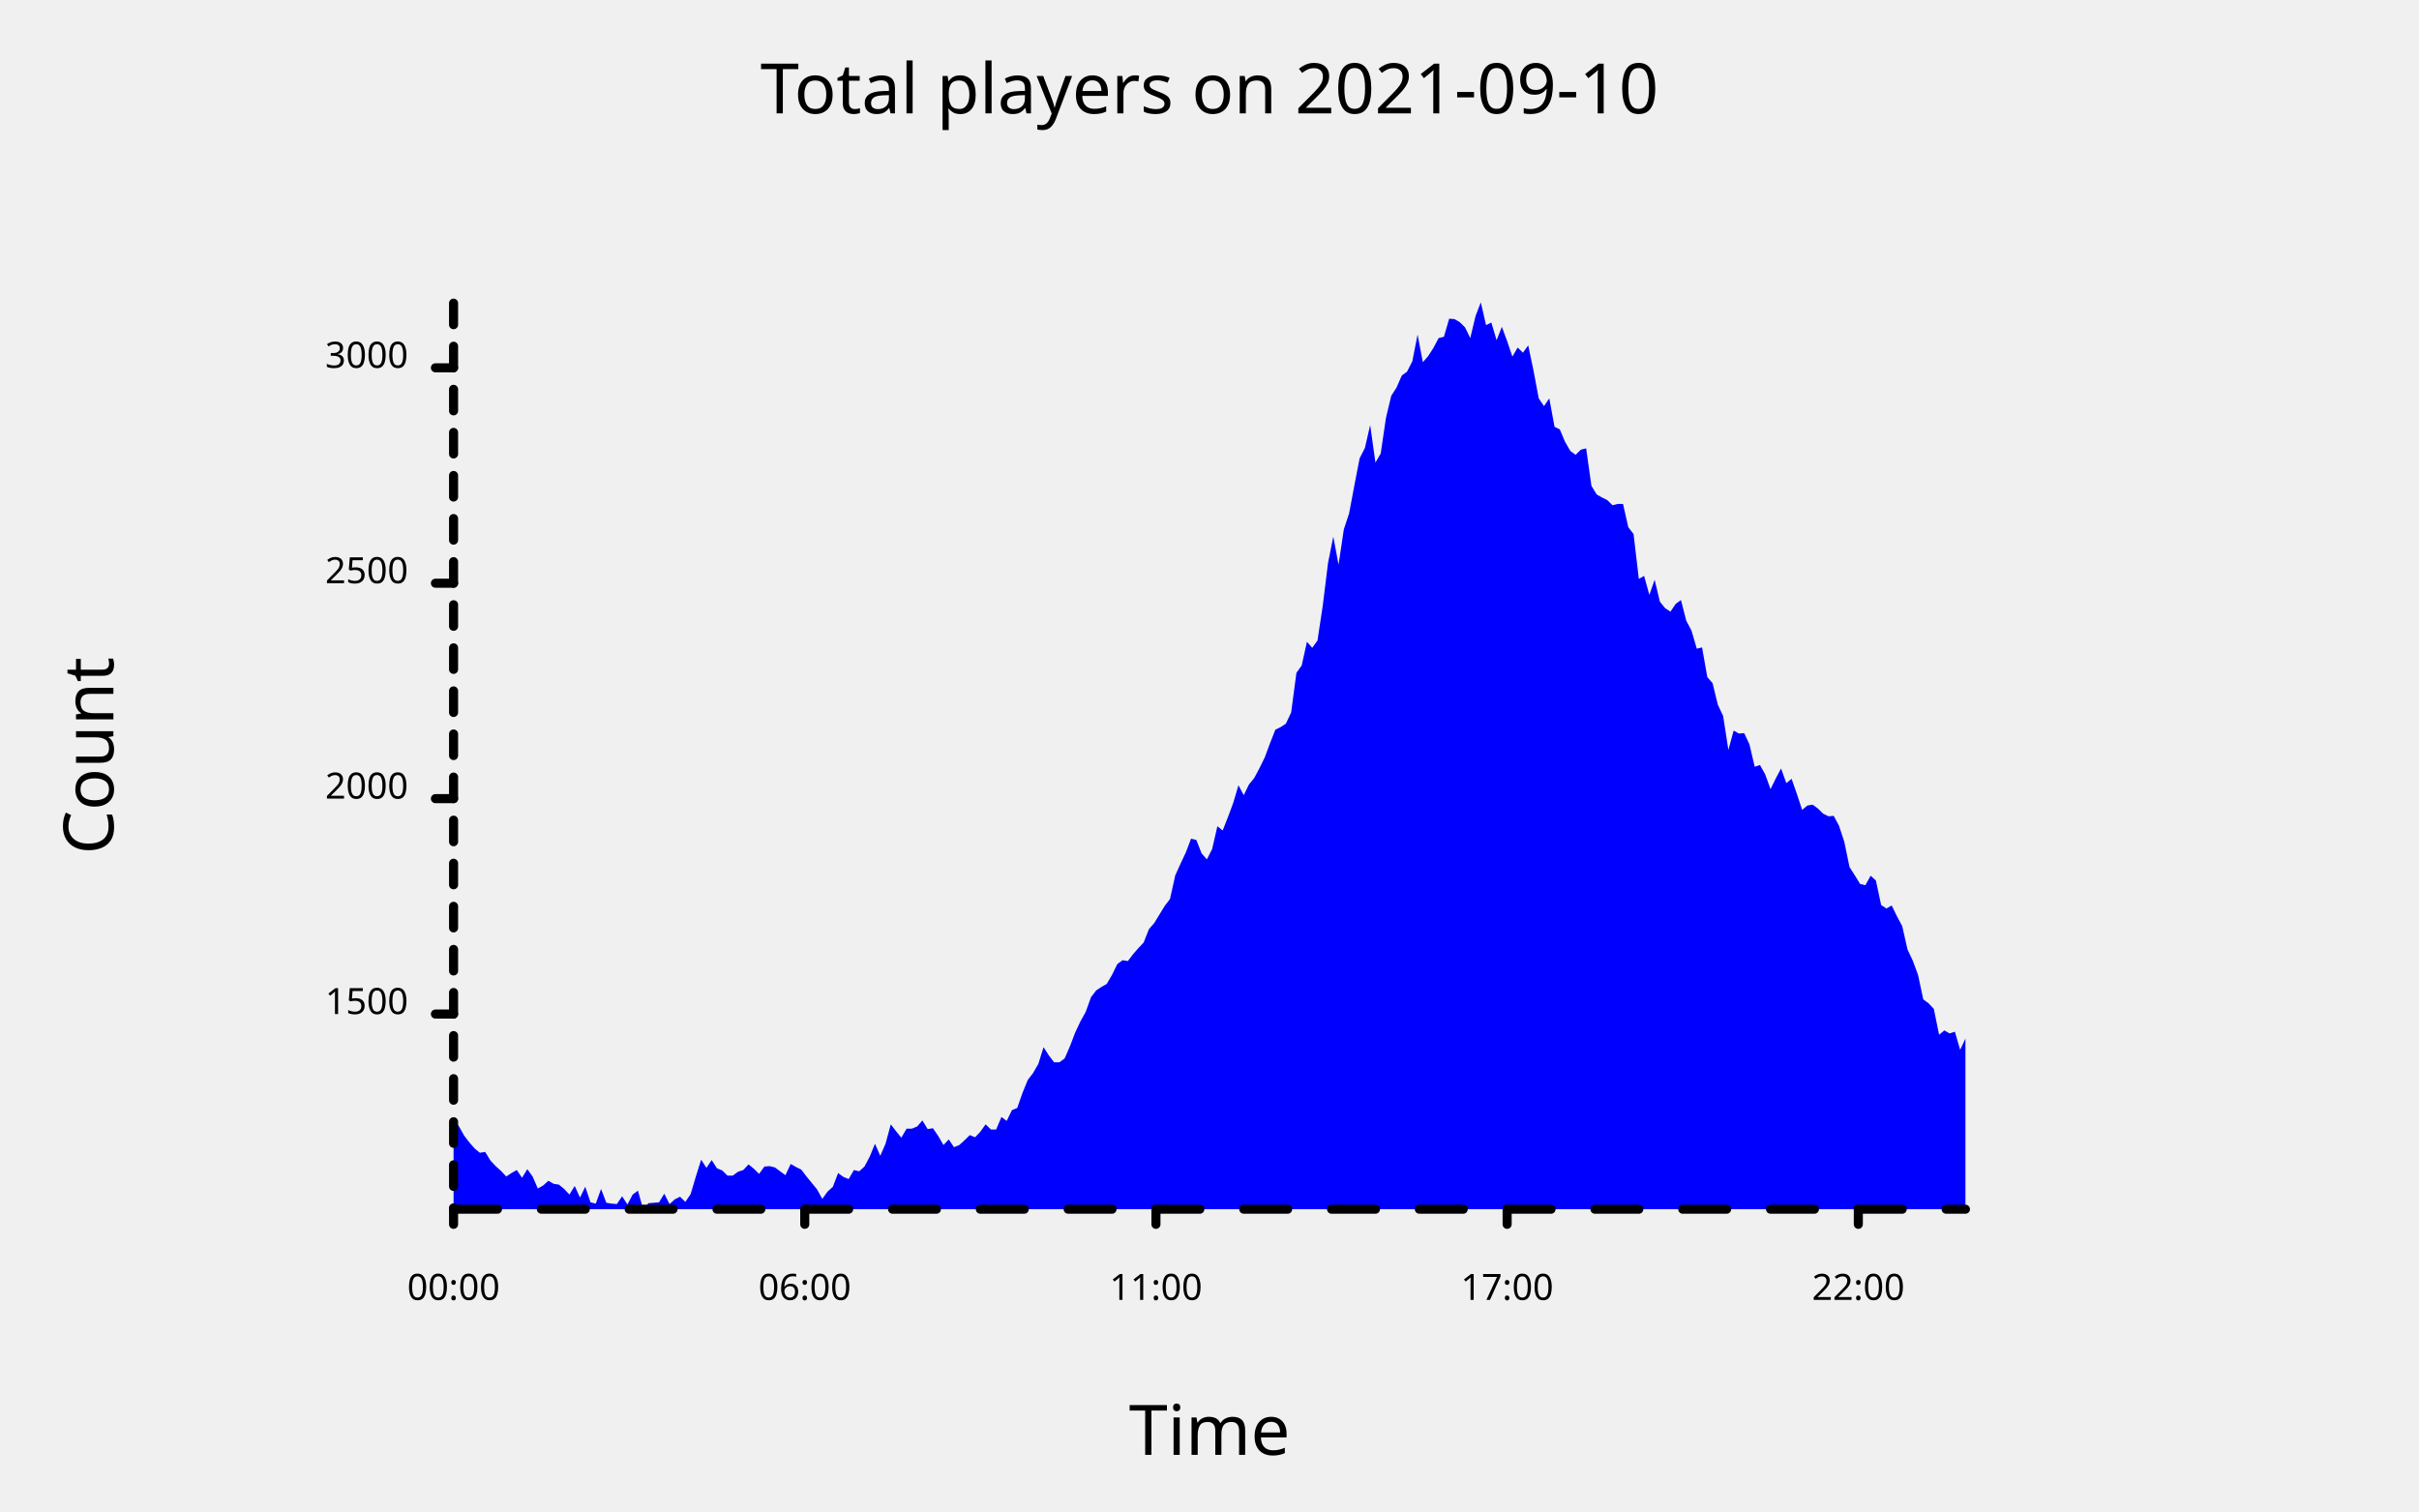
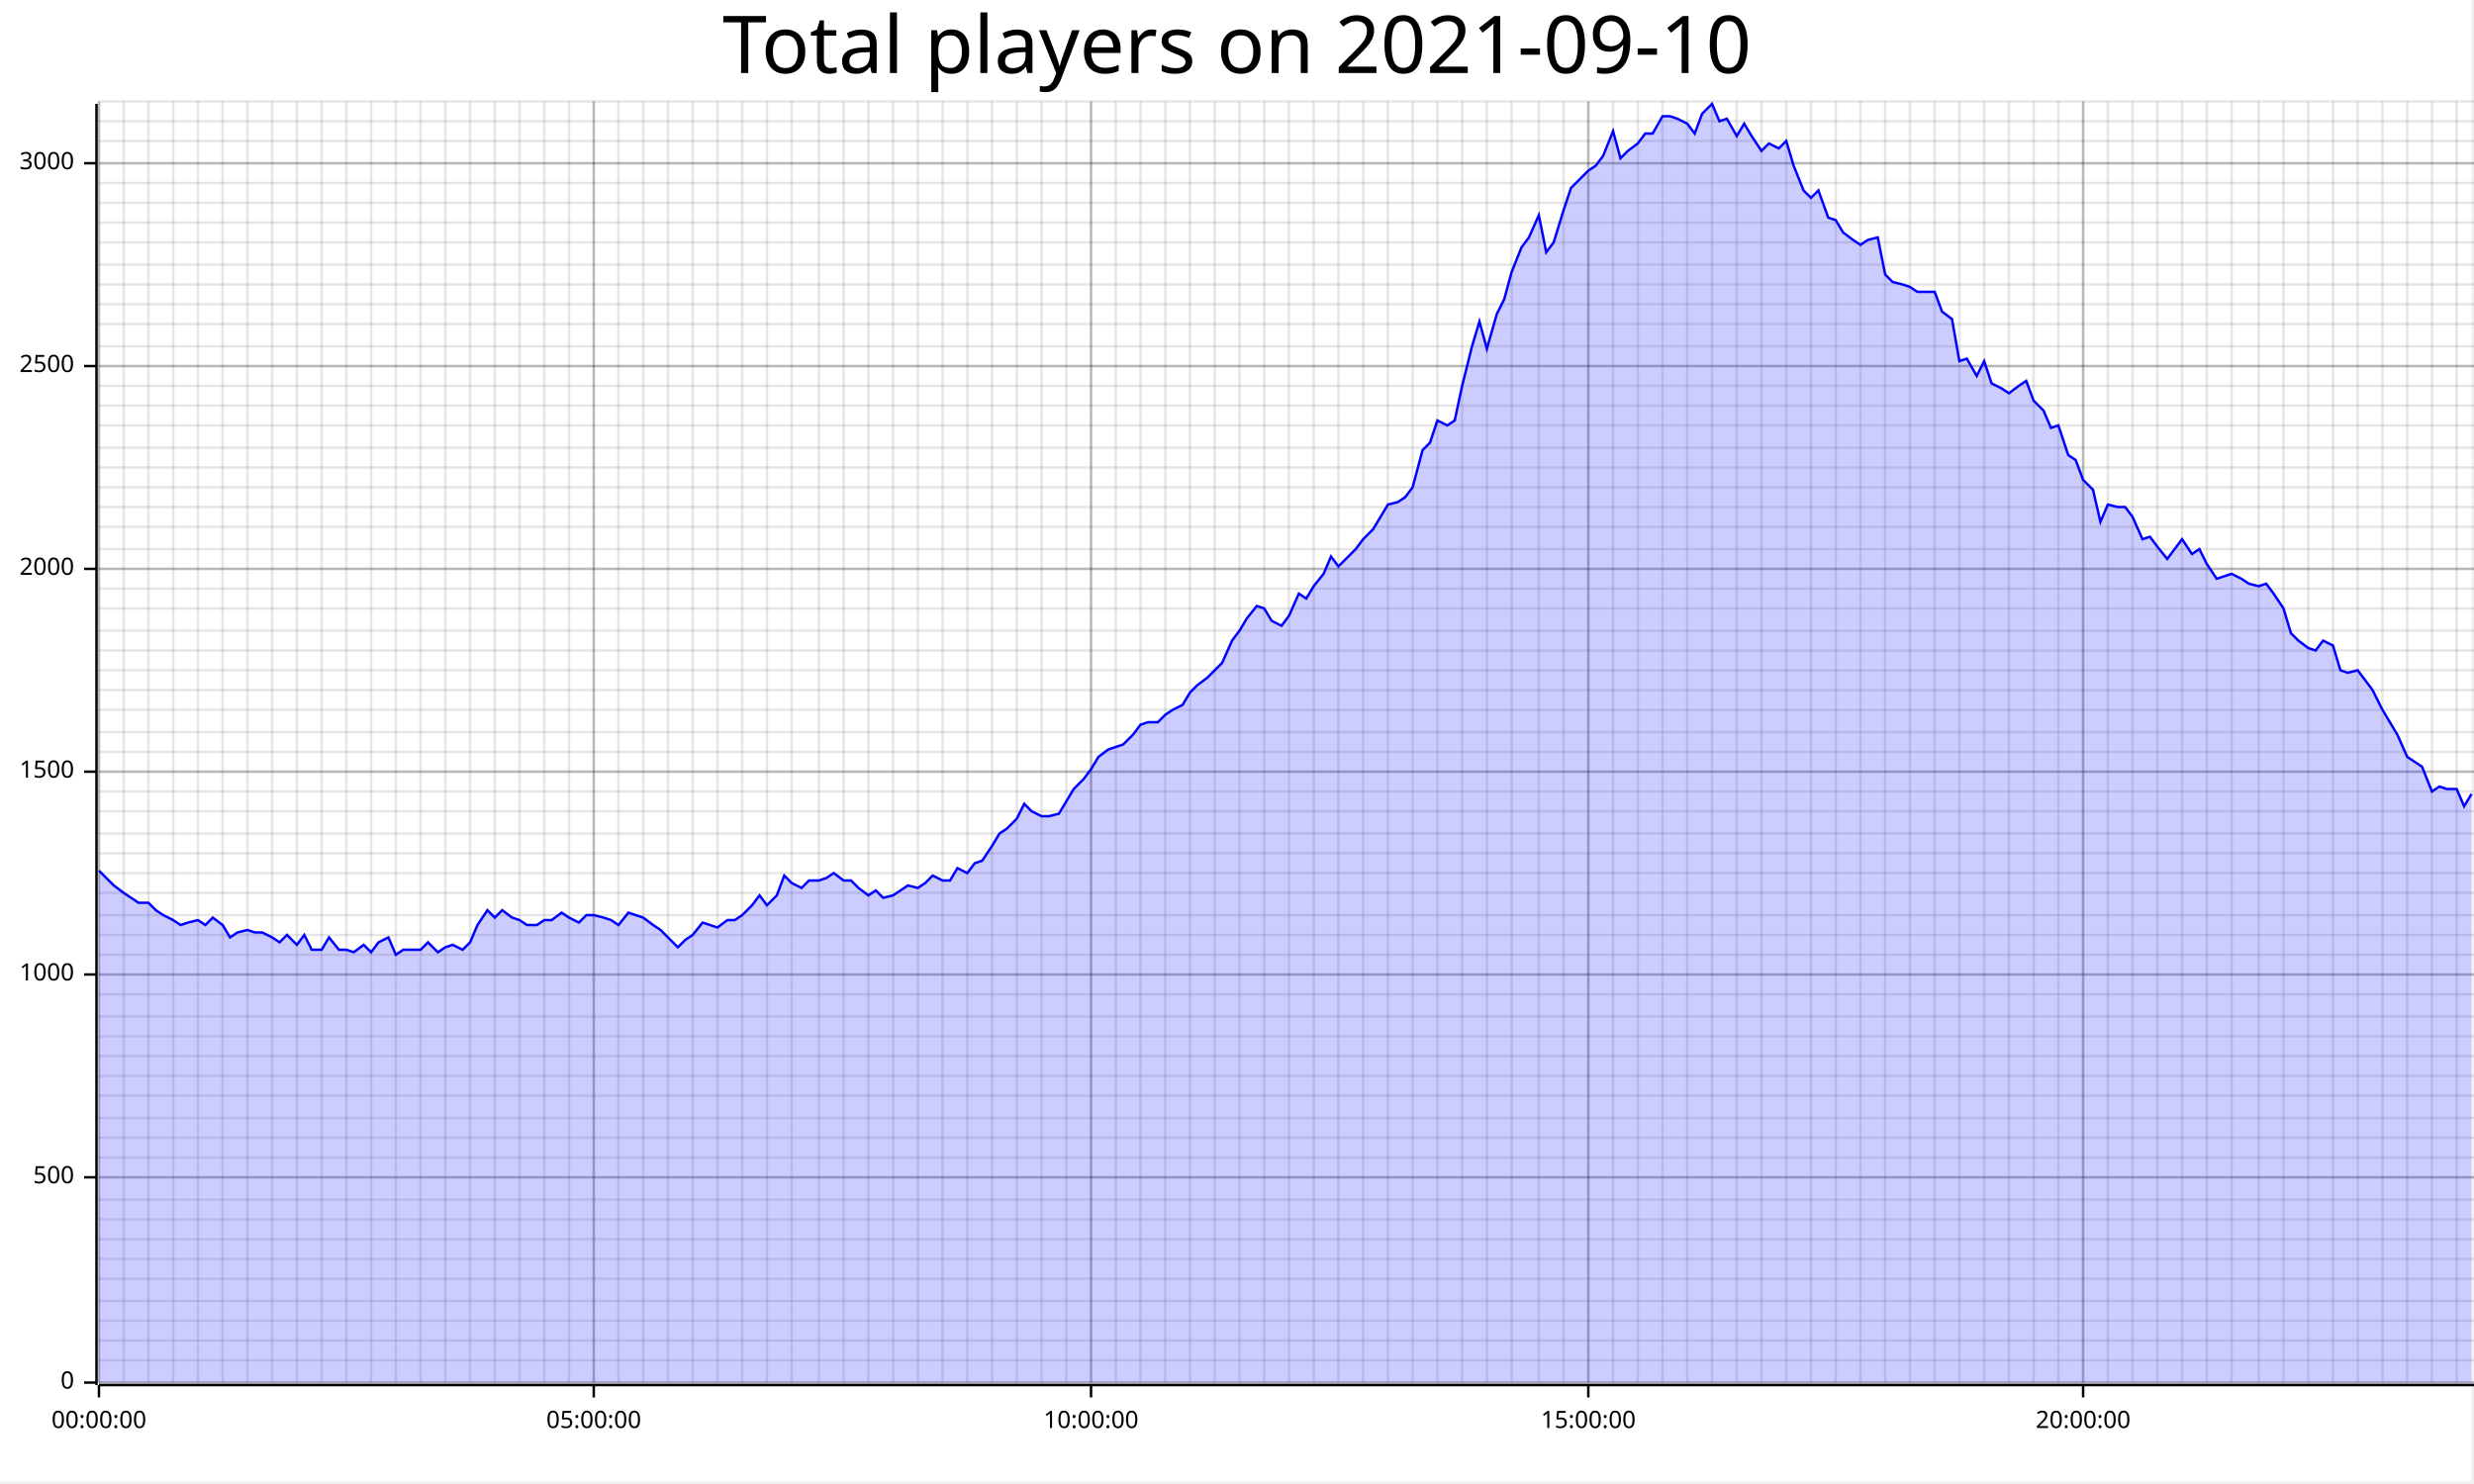
- <svg xmlns="http://www.w3.org/2000/svg" class="poloto" width="800" height="500" viewBox="0 0 800 500">
-   <style>.poloto { stroke-linecap:round; stroke-linejoin:round; font-family: 'Tahoma', sans-serif; background-color: AliceBlue;} .poloto_scatter{stroke-width:7} .poloto_line{stroke-width:2} .poloto_text{fill: black;} .poloto_axis_lines{stroke: black;stroke-width:3;fill:none;stroke-dasharray:none} .poloto0stroke{stroke:  blue;} .poloto1stroke{stroke:  red;} .poloto2stroke{stroke:  green;} .poloto3stroke{stroke:  gold;} .poloto4stroke{stroke:  aqua;} .poloto5stroke{stroke:  lime;} .poloto6stroke{stroke:  orange;} .poloto7stroke{stroke:  chocolate;} .poloto0fill{fill:blue;} .poloto1fill{fill:red;} .poloto2fill{fill:green;} .poloto3fill{fill:gold;} .poloto4fill{fill:aqua;} .poloto5fill{fill:lime;} .poloto6fill{fill:orange;} .poloto7fill{fill:chocolate;}</style>
-   <text class="poloto_text poloto_legend_text" alignment-baseline="middle" text-anchor="start" font-size="large" x="675" y="100" />
-   <path class="poloto_linefill poloto0fill" d=" M 150 400 L 150 370.499 L 151.742 372.494 L 153.484 375.629 L 155.226 377.91 L 156.969 379.905 L 158.711 381.33 L 160.453 381.045 L 162.195 383.895 L 163.937 385.748 L 165.679 387.316 L 167.422 389.169 L 169.164 388.029 L 170.906 387.031 L 172.648 389.596 L 174.39 386.746 L 176.132 389.169 L 177.875 393.159 L 179.617 392.162 L 181.359 390.594 L 183.101 391.591 L 184.843 391.876 L 186.585 393.302 L 188.328 395.154 L 190.07 392.304 L 191.812 396.152 L 193.554 392.589 L 195.296 397.72 L 197.038 398.147 L 198.78 393.302 L 200.523 397.862 L 202.265 398.147 L 204.007 398.29 L 205.749 395.724 L 207.491 398.432 L 209.233 395.154 L 210.976 393.872 L 212.718 400 L 214.46 398.005 L 216.202 397.862 L 217.944 397.72 L 219.686 394.869 L 221.429 398.29 L 223.171 396.722 L 224.913 395.867 L 226.655 397.577 L 228.397 395.012 L 230.139 389.169 L 231.882 383.61 L 233.624 386.318 L 235.366 383.753 L 237.108 386.461 L 238.85 387.173 L 240.592 388.884 L 242.334 388.884 L 244.077 387.601 L 245.819 387.031 L 247.561 385.178 L 249.303 386.603 L 251.045 388.314 L 252.787 385.891 L 254.53 385.748 L 256.272 386.176 L 258.014 387.458 L 259.756 388.741 L 261.498 385.036 L 263.24 386.033 L 264.983 386.888 L 266.725 389.169 L 268.467 391.306 L 270.209 393.444 L 271.951 396.58 L 273.693 394.157 L 275.436 392.589 L 277.178 388.029 L 278.92 389.311 L 280.662 390.024 L 282.404 387.031 L 284.146 387.458 L 285.889 385.891 L 287.631 382.613 L 289.373 378.337 L 291.115 382.328 L 292.857 378.337 L 294.599 371.924 L 296.341 374.204 L 298.084 376.342 L 299.826 373.349 L 301.568 373.349 L 303.31 372.637 L 305.052 370.641 L 306.794 373.492 L 308.537 373.207 L 310.279 375.772 L 312.021 378.765 L 313.763 376.912 L 315.505 379.477 L 317.247 378.765 L 318.99 377.197 L 320.732 375.487 L 322.474 376.2 L 324.216 374.347 L 325.958 371.924 L 327.7 373.634 L 329.443 373.634 L 331.185 369.501 L 332.927 370.784 L 334.669 367.221 L 336.411 366.508 L 338.153 361.52 L 339.895 357.245 L 341.638 354.964 L 343.38 351.971 L 345.122 346.413 L 346.864 349.121 L 348.606 351.401 L 350.348 351.401 L 352.091 350.119 L 353.833 346.128 L 355.575 341.568 L 357.317 337.862 L 359.059 334.727 L 360.801 329.881 L 362.544 327.601 L 364.286 326.461 L 366.028 325.463 L 367.77 322.47 L 369.512 318.907 L 371.254 317.625 L 372.997 317.91 L 374.739 315.629 L 376.481 313.634 L 378.223 311.781 L 379.965 307.363 L 381.707 305.368 L 383.449 302.518 L 385.192 299.667 L 386.934 297.387 L 388.676 289.549 L 390.418 285.701 L 392.16 281.995 L 393.902 277.435 L 395.645 277.862 L 397.387 282.28 L 399.129 284.276 L 400.871 280.855 L 402.613 273.302 L 404.355 274.727 L 406.098 270.309 L 407.84 265.606 L 409.582 259.762 L 411.324 263.04 L 413.066 259.477 L 414.808 257.34 L 416.551 254.062 L 418.293 250.499 L 420.035 245.796 L 421.777 241.378 L 423.519 240.523 L 425.261 239.382 L 427.003 235.677 L 428.746 222.565 L 430.488 220.143 L 432.23 212.304 L 433.972 214.299 L 435.714 211.876 L 437.456 200.333 L 439.199 186.223 L 440.941 177.53 L 442.683 186.793 L 444.425 175.107 L 446.167 169.834 L 447.909 160.57 L 449.652 151.591 L 451.394 148.171 L 453.136 140.618 L 454.878 153.017 L 456.62 150.024 L 458.362 138.195 L 460.105 130.926 L 461.847 128.219 L 463.589 124.228 L 465.331 122.945 L 467.073 119.525 L 468.815 110.689 L 470.557 119.81 L 472.3 117.815 L 474.042 115.107 L 475.784 111.829 L 477.526 111.401 L 479.268 105.416 L 481.01 105.558 L 482.753 106.556 L 484.495 108.266 L 486.237 111.829 L 487.979 104.561 L 489.721 100 L 491.463 107.553 L 493.206 106.698 L 494.948 112.542 L 496.69 108.124 L 498.432 112.827 L 500.174 117.957 L 501.916 114.964 L 503.659 116.675 L 505.401 114.252 L 507.143 122.518 L 508.885 131.781 L 510.627 134.347 L 512.369 131.781 L 514.111 141.188 L 515.854 142.043 L 517.596 146.176 L 519.338 149.169 L 521.08 150.451 L 522.822 148.741 L 524.564 148.314 L 526.307 160.713 L 528.049 163.563 L 529.791 164.561 L 531.533 165.416 L 533.275 167.126 L 535.017 166.698 L 536.76 166.698 L 538.502 174.394 L 540.244 176.675 L 541.986 191.496 L 543.728 190.499 L 545.47 196.77 L 547.213 191.781 L 548.955 199.05 L 550.697 201.188 L 552.439 202.328 L 554.181 199.762 L 555.923 198.48 L 557.666 205.321 L 559.408 208.599 L 561.15 214.584 L 562.892 214.157 L 564.634 223.99 L 566.376 225.986 L 568.118 233.112 L 569.861 236.817 L 571.603 248.076 L 573.345 241.663 L 575.087 242.66 L 576.829 242.518 L 578.571 246.223 L 580.314 253.634 L 582.056 253.064 L 583.798 256.2 L 585.54 261.045 L 587.282 257.482 L 589.024 254.204 L 590.767 259.05 L 592.509 257.625 L 594.251 262.613 L 595.993 267.886 L 597.735 266.461 L 599.477 266.176 L 601.22 267.458 L 602.962 269.169 L 604.704 270.024 L 606.446 269.881 L 608.188 273.159 L 609.93 278.432 L 611.672 286.841 L 613.415 289.549 L 615.157 292.399 L 616.899 292.827 L 618.641 289.691 L 620.383 291.259 L 622.125 299.382 L 623.868 300.523 L 625.61 299.525 L 627.352 303.088 L 629.094 306.366 L 630.836 314.062 L 632.578 317.767 L 634.321 322.47 L 636.063 330.594 L 637.805 331.876 L 639.547 333.729 L 641.289 342.28 L 643.031 340.855 L 644.774 341.853 L 646.516 341.283 L 648.258 347.268 L 650 343.563 L 650 400 Z" />
-   <text class="poloto_labels poloto_text poloto_title" alignment-baseline="start" text-anchor="middle" font-size="x-large" x="400" y="37.5">Total players on 2021-09-10</text>
-   <text class="poloto_labels poloto_text poloto_xname" alignment-baseline="start" text-anchor="middle" font-size="x-large" x="400" y="481.25">Time</text>
-   <text class="poloto_labels poloto_text poloto_yname" alignment-baseline="start" text-anchor="middle" font-size="x-large" transform="rotate(-90,37.5,250)" x="37.5" y="250">Count</text>
-   <line class="poloto_axis_lines" stroke="black" x1="150" x2="150" y1="400" y2="405" />
-   <text class="poloto_tick_labels poloto_text" alignment-baseline="start" text-anchor="middle" x="150" y="430"> 00:00</text>
-   <line class="poloto_axis_lines" stroke="black" x1="266.144" x2="266.144" y1="400" y2="405" />
-   <text class="poloto_tick_labels poloto_text" alignment-baseline="start" text-anchor="middle" x="266.144" y="430"> 06:00</text>
-   <line class="poloto_axis_lines" stroke="black" x1="382.288" x2="382.288" y1="400" y2="405" />
-   <text class="poloto_tick_labels poloto_text" alignment-baseline="start" text-anchor="middle" x="382.288" y="430"> 11:00</text>
-   <line class="poloto_axis_lines" stroke="black" x1="498.432" x2="498.432" y1="400" y2="405" />
-   <text class="poloto_tick_labels poloto_text" alignment-baseline="start" text-anchor="middle" x="498.432" y="430"> 17:00</text>
-   <line class="poloto_axis_lines" stroke="black" x1="614.576" x2="614.576" y1="400" y2="405" />
-   <text class="poloto_tick_labels poloto_text" alignment-baseline="start" text-anchor="middle" x="614.576" y="430"> 22:00</text>
-   <line class="poloto_axis_lines" stroke="black" x1="150" x2="144" y1="335.439" y2="335.439" />
-   <text class="poloto_tick_labels poloto_text" alignment-baseline="middle" text-anchor="end" x="135" y="335.439"> 1500</text>
-   <line class="poloto_axis_lines" stroke="black" x1="150" x2="144" y1="264.181" y2="264.181" />
-   <text class="poloto_tick_labels poloto_text" alignment-baseline="middle" text-anchor="end" x="135" y="264.181"> 2000</text>
-   <line class="poloto_axis_lines" stroke="black" x1="150" x2="144" y1="192.922" y2="192.922" />
-   <text class="poloto_tick_labels poloto_text" alignment-baseline="middle" text-anchor="end" x="135" y="192.922"> 2500</text>
-   <line class="poloto_axis_lines" stroke="black" x1="150" x2="144" y1="121.663" y2="121.663" />
-   <text class="poloto_tick_labels poloto_text" alignment-baseline="middle" text-anchor="end" x="135" y="121.663"> 3000</text>
-   <path stroke="black" fill="none" class="poloto_axis_lines" style="stroke-dasharray:14.518;stroke-dashoffset:-0;" d=" M 150 400 L 650 400" />
-   <path stroke="black" fill="none" class="poloto_axis_lines" style="stroke-dasharray:7.126;stroke-dashoffset:-64.561;" d=" M 150 400 L 150 100" />
+ <svg xmlns="http://www.w3.org/2000/svg" width="1000" height="600" viewBox="0 0 1000 600">
+   <rect x="0" y="0" width="999" height="599" opacity="1" fill="#FFFFFF" stroke="none" />
+   <text x="500" y="5" dy="0.76em" text-anchor="middle" font-family="sans-serif" font-size="32.258" opacity="1" fill="#000000">
+ Total players on 2021-09-10
+ </text>
+   <line opacity="0.1" stroke="#000000" stroke-width="1" x1="40" y1="559" x2="40" y2="41" />
+   <line opacity="0.1" stroke="#000000" stroke-width="1" x1="50" y1="559" x2="50" y2="41" />
+   <line opacity="0.1" stroke="#000000" stroke-width="1" x1="60" y1="559" x2="60" y2="41" />
+   <line opacity="0.1" stroke="#000000" stroke-width="1" x1="70" y1="559" x2="70" y2="41" />
+   <line opacity="0.1" stroke="#000000" stroke-width="1" x1="80" y1="559" x2="80" y2="41" />
+   <line opacity="0.1" stroke="#000000" stroke-width="1" x1="90" y1="559" x2="90" y2="41" />
+   <line opacity="0.1" stroke="#000000" stroke-width="1" x1="100" y1="559" x2="100" y2="41" />
+   <line opacity="0.1" stroke="#000000" stroke-width="1" x1="110" y1="559" x2="110" y2="41" />
+   <line opacity="0.1" stroke="#000000" stroke-width="1" x1="120" y1="559" x2="120" y2="41" />
+   <line opacity="0.1" stroke="#000000" stroke-width="1" x1="130" y1="559" x2="130" y2="41" />
+   <line opacity="0.1" stroke="#000000" stroke-width="1" x1="140" y1="559" x2="140" y2="41" />
+   <line opacity="0.1" stroke="#000000" stroke-width="1" x1="150" y1="559" x2="150" y2="41" />
+   <line opacity="0.1" stroke="#000000" stroke-width="1" x1="160" y1="559" x2="160" y2="41" />
+   <line opacity="0.1" stroke="#000000" stroke-width="1" x1="170" y1="559" x2="170" y2="41" />
+   <line opacity="0.1" stroke="#000000" stroke-width="1" x1="180" y1="559" x2="180" y2="41" />
+   <line opacity="0.1" stroke="#000000" stroke-width="1" x1="190" y1="559" x2="190" y2="41" />
+   <line opacity="0.1" stroke="#000000" stroke-width="1" x1="200" y1="559" x2="200" y2="41" />
+   <line opacity="0.1" stroke="#000000" stroke-width="1" x1="210" y1="559" x2="210" y2="41" />
+   <line opacity="0.1" stroke="#000000" stroke-width="1" x1="220" y1="559" x2="220" y2="41" />
+   <line opacity="0.1" stroke="#000000" stroke-width="1" x1="230" y1="559" x2="230" y2="41" />
+   <line opacity="0.1" stroke="#000000" stroke-width="1" x1="240" y1="559" x2="240" y2="41" />
+   <line opacity="0.1" stroke="#000000" stroke-width="1" x1="250" y1="559" x2="250" y2="41" />
+   <line opacity="0.1" stroke="#000000" stroke-width="1" x1="260" y1="559" x2="260" y2="41" />
+   <line opacity="0.1" stroke="#000000" stroke-width="1" x1="270" y1="559" x2="270" y2="41" />
+   <line opacity="0.1" stroke="#000000" stroke-width="1" x1="280" y1="559" x2="280" y2="41" />
+   <line opacity="0.1" stroke="#000000" stroke-width="1" x1="290" y1="559" x2="290" y2="41" />
+   <line opacity="0.1" stroke="#000000" stroke-width="1" x1="300" y1="559" x2="300" y2="41" />
+   <line opacity="0.1" stroke="#000000" stroke-width="1" x1="310" y1="559" x2="310" y2="41" />
+   <line opacity="0.1" stroke="#000000" stroke-width="1" x1="320" y1="559" x2="320" y2="41" />
+   <line opacity="0.1" stroke="#000000" stroke-width="1" x1="331" y1="559" x2="331" y2="41" />
+   <line opacity="0.1" stroke="#000000" stroke-width="1" x1="341" y1="559" x2="341" y2="41" />
+   <line opacity="0.1" stroke="#000000" stroke-width="1" x1="351" y1="559" x2="351" y2="41" />
+   <line opacity="0.1" stroke="#000000" stroke-width="1" x1="361" y1="559" x2="361" y2="41" />
+   <line opacity="0.1" stroke="#000000" stroke-width="1" x1="371" y1="559" x2="371" y2="41" />
+   <line opacity="0.1" stroke="#000000" stroke-width="1" x1="381" y1="559" x2="381" y2="41" />
+   <line opacity="0.1" stroke="#000000" stroke-width="1" x1="391" y1="559" x2="391" y2="41" />
+   <line opacity="0.1" stroke="#000000" stroke-width="1" x1="401" y1="559" x2="401" y2="41" />
+   <line opacity="0.1" stroke="#000000" stroke-width="1" x1="411" y1="559" x2="411" y2="41" />
+   <line opacity="0.1" stroke="#000000" stroke-width="1" x1="421" y1="559" x2="421" y2="41" />
+   <line opacity="0.1" stroke="#000000" stroke-width="1" x1="431" y1="559" x2="431" y2="41" />
+   <line opacity="0.1" stroke="#000000" stroke-width="1" x1="441" y1="559" x2="441" y2="41" />
+   <line opacity="0.1" stroke="#000000" stroke-width="1" x1="451" y1="559" x2="451" y2="41" />
+   <line opacity="0.1" stroke="#000000" stroke-width="1" x1="461" y1="559" x2="461" y2="41" />
+   <line opacity="0.1" stroke="#000000" stroke-width="1" x1="471" y1="559" x2="471" y2="41" />
+   <line opacity="0.1" stroke="#000000" stroke-width="1" x1="481" y1="559" x2="481" y2="41" />
+   <line opacity="0.1" stroke="#000000" stroke-width="1" x1="491" y1="559" x2="491" y2="41" />
+   <line opacity="0.1" stroke="#000000" stroke-width="1" x1="501" y1="559" x2="501" y2="41" />
+   <line opacity="0.1" stroke="#000000" stroke-width="1" x1="511" y1="559" x2="511" y2="41" />
+   <line opacity="0.1" stroke="#000000" stroke-width="1" x1="521" y1="559" x2="521" y2="41" />
+   <line opacity="0.1" stroke="#000000" stroke-width="1" x1="531" y1="559" x2="531" y2="41" />
+   <line opacity="0.1" stroke="#000000" stroke-width="1" x1="541" y1="559" x2="541" y2="41" />
+   <line opacity="0.1" stroke="#000000" stroke-width="1" x1="551" y1="559" x2="551" y2="41" />
+   <line opacity="0.1" stroke="#000000" stroke-width="1" x1="561" y1="559" x2="561" y2="41" />
+   <line opacity="0.1" stroke="#000000" stroke-width="1" x1="571" y1="559" x2="571" y2="41" />
+   <line opacity="0.1" stroke="#000000" stroke-width="1" x1="581" y1="559" x2="581" y2="41" />
+   <line opacity="0.1" stroke="#000000" stroke-width="1" x1="591" y1="559" x2="591" y2="41" />
+   <line opacity="0.1" stroke="#000000" stroke-width="1" x1="601" y1="559" x2="601" y2="41" />
+   <line opacity="0.1" stroke="#000000" stroke-width="1" x1="611" y1="559" x2="611" y2="41" />
+   <line opacity="0.1" stroke="#000000" stroke-width="1" x1="622" y1="559" x2="622" y2="41" />
+   <line opacity="0.1" stroke="#000000" stroke-width="1" x1="632" y1="559" x2="632" y2="41" />
+   <line opacity="0.1" stroke="#000000" stroke-width="1" x1="642" y1="559" x2="642" y2="41" />
+   <line opacity="0.1" stroke="#000000" stroke-width="1" x1="652" y1="559" x2="652" y2="41" />
+   <line opacity="0.1" stroke="#000000" stroke-width="1" x1="662" y1="559" x2="662" y2="41" />
+   <line opacity="0.1" stroke="#000000" stroke-width="1" x1="672" y1="559" x2="672" y2="41" />
+   <line opacity="0.1" stroke="#000000" stroke-width="1" x1="682" y1="559" x2="682" y2="41" />
+   <line opacity="0.1" stroke="#000000" stroke-width="1" x1="692" y1="559" x2="692" y2="41" />
+   <line opacity="0.1" stroke="#000000" stroke-width="1" x1="702" y1="559" x2="702" y2="41" />
+   <line opacity="0.1" stroke="#000000" stroke-width="1" x1="712" y1="559" x2="712" y2="41" />
+   <line opacity="0.1" stroke="#000000" stroke-width="1" x1="722" y1="559" x2="722" y2="41" />
+   <line opacity="0.1" stroke="#000000" stroke-width="1" x1="732" y1="559" x2="732" y2="41" />
+   <line opacity="0.1" stroke="#000000" stroke-width="1" x1="742" y1="559" x2="742" y2="41" />
+   <line opacity="0.1" stroke="#000000" stroke-width="1" x1="752" y1="559" x2="752" y2="41" />
+   <line opacity="0.1" stroke="#000000" stroke-width="1" x1="762" y1="559" x2="762" y2="41" />
+   <line opacity="0.1" stroke="#000000" stroke-width="1" x1="772" y1="559" x2="772" y2="41" />
+   <line opacity="0.1" stroke="#000000" stroke-width="1" x1="782" y1="559" x2="782" y2="41" />
+   <line opacity="0.1" stroke="#000000" stroke-width="1" x1="792" y1="559" x2="792" y2="41" />
+   <line opacity="0.1" stroke="#000000" stroke-width="1" x1="802" y1="559" x2="802" y2="41" />
+   <line opacity="0.1" stroke="#000000" stroke-width="1" x1="812" y1="559" x2="812" y2="41" />
+   <line opacity="0.1" stroke="#000000" stroke-width="1" x1="822" y1="559" x2="822" y2="41" />
+   <line opacity="0.1" stroke="#000000" stroke-width="1" x1="832" y1="559" x2="832" y2="41" />
+   <line opacity="0.1" stroke="#000000" stroke-width="1" x1="842" y1="559" x2="842" y2="41" />
+   <line opacity="0.1" stroke="#000000" stroke-width="1" x1="852" y1="559" x2="852" y2="41" />
+   <line opacity="0.1" stroke="#000000" stroke-width="1" x1="862" y1="559" x2="862" y2="41" />
+   <line opacity="0.1" stroke="#000000" stroke-width="1" x1="872" y1="559" x2="872" y2="41" />
+   <line opacity="0.1" stroke="#000000" stroke-width="1" x1="882" y1="559" x2="882" y2="41" />
+   <line opacity="0.1" stroke="#000000" stroke-width="1" x1="892" y1="559" x2="892" y2="41" />
+   <line opacity="0.1" stroke="#000000" stroke-width="1" x1="902" y1="559" x2="902" y2="41" />
+   <line opacity="0.1" stroke="#000000" stroke-width="1" x1="913" y1="559" x2="913" y2="41" />
+   <line opacity="0.1" stroke="#000000" stroke-width="1" x1="923" y1="559" x2="923" y2="41" />
+   <line opacity="0.1" stroke="#000000" stroke-width="1" x1="933" y1="559" x2="933" y2="41" />
+   <line opacity="0.1" stroke="#000000" stroke-width="1" x1="943" y1="559" x2="943" y2="41" />
+   <line opacity="0.1" stroke="#000000" stroke-width="1" x1="953" y1="559" x2="953" y2="41" />
+   <line opacity="0.1" stroke="#000000" stroke-width="1" x1="963" y1="559" x2="963" y2="41" />
+   <line opacity="0.1" stroke="#000000" stroke-width="1" x1="973" y1="559" x2="973" y2="41" />
+   <line opacity="0.1" stroke="#000000" stroke-width="1" x1="983" y1="559" x2="983" y2="41" />
+   <line opacity="0.1" stroke="#000000" stroke-width="1" x1="993" y1="559" x2="993" y2="41" />
+   <line opacity="0.1" stroke="#000000" stroke-width="1" x1="40" y1="559" x2="1000" y2="559" />
+   <line opacity="0.1" stroke="#000000" stroke-width="1" x1="40" y1="550" x2="1000" y2="550" />
+   <line opacity="0.1" stroke="#000000" stroke-width="1" x1="40" y1="542" x2="1000" y2="542" />
+   <line opacity="0.1" stroke="#000000" stroke-width="1" x1="40" y1="534" x2="1000" y2="534" />
+   <line opacity="0.1" stroke="#000000" stroke-width="1" x1="40" y1="526" x2="1000" y2="526" />
+   <line opacity="0.1" stroke="#000000" stroke-width="1" x1="40" y1="517" x2="1000" y2="517" />
+   <line opacity="0.1" stroke="#000000" stroke-width="1" x1="40" y1="509" x2="1000" y2="509" />
+   <line opacity="0.1" stroke="#000000" stroke-width="1" x1="40" y1="501" x2="1000" y2="501" />
+   <line opacity="0.1" stroke="#000000" stroke-width="1" x1="40" y1="493" x2="1000" y2="493" />
+   <line opacity="0.1" stroke="#000000" stroke-width="1" x1="40" y1="485" x2="1000" y2="485" />
+   <line opacity="0.1" stroke="#000000" stroke-width="1" x1="40" y1="476" x2="1000" y2="476" />
+   <line opacity="0.1" stroke="#000000" stroke-width="1" x1="40" y1="468" x2="1000" y2="468" />
+   <line opacity="0.1" stroke="#000000" stroke-width="1" x1="40" y1="460" x2="1000" y2="460" />
+   <line opacity="0.1" stroke="#000000" stroke-width="1" x1="40" y1="452" x2="1000" y2="452" />
+   <line opacity="0.1" stroke="#000000" stroke-width="1" x1="40" y1="443" x2="1000" y2="443" />
+   <line opacity="0.1" stroke="#000000" stroke-width="1" x1="40" y1="435" x2="1000" y2="435" />
+   <line opacity="0.1" stroke="#000000" stroke-width="1" x1="40" y1="427" x2="1000" y2="427" />
+   <line opacity="0.1" stroke="#000000" stroke-width="1" x1="40" y1="419" x2="1000" y2="419" />
+   <line opacity="0.1" stroke="#000000" stroke-width="1" x1="40" y1="411" x2="1000" y2="411" />
+   <line opacity="0.1" stroke="#000000" stroke-width="1" x1="40" y1="402" x2="1000" y2="402" />
+   <line opacity="0.1" stroke="#000000" stroke-width="1" x1="40" y1="394" x2="1000" y2="394" />
+   <line opacity="0.1" stroke="#000000" stroke-width="1" x1="40" y1="386" x2="1000" y2="386" />
+   <line opacity="0.1" stroke="#000000" stroke-width="1" x1="40" y1="378" x2="1000" y2="378" />
+   <line opacity="0.1" stroke="#000000" stroke-width="1" x1="40" y1="370" x2="1000" y2="370" />
+   <line opacity="0.1" stroke="#000000" stroke-width="1" x1="40" y1="361" x2="1000" y2="361" />
+   <line opacity="0.1" stroke="#000000" stroke-width="1" x1="40" y1="353" x2="1000" y2="353" />
+   <line opacity="0.1" stroke="#000000" stroke-width="1" x1="40" y1="345" x2="1000" y2="345" />
+   <line opacity="0.1" stroke="#000000" stroke-width="1" x1="40" y1="337" x2="1000" y2="337" />
+   <line opacity="0.1" stroke="#000000" stroke-width="1" x1="40" y1="328" x2="1000" y2="328" />
+   <line opacity="0.1" stroke="#000000" stroke-width="1" x1="40" y1="320" x2="1000" y2="320" />
+   <line opacity="0.1" stroke="#000000" stroke-width="1" x1="40" y1="312" x2="1000" y2="312" />
+   <line opacity="0.1" stroke="#000000" stroke-width="1" x1="40" y1="304" x2="1000" y2="304" />
+   <line opacity="0.1" stroke="#000000" stroke-width="1" x1="40" y1="296" x2="1000" y2="296" />
+   <line opacity="0.1" stroke="#000000" stroke-width="1" x1="40" y1="287" x2="1000" y2="287" />
+   <line opacity="0.1" stroke="#000000" stroke-width="1" x1="40" y1="279" x2="1000" y2="279" />
+   <line opacity="0.1" stroke="#000000" stroke-width="1" x1="40" y1="271" x2="1000" y2="271" />
+   <line opacity="0.1" stroke="#000000" stroke-width="1" x1="40" y1="263" x2="1000" y2="263" />
+   <line opacity="0.1" stroke="#000000" stroke-width="1" x1="40" y1="255" x2="1000" y2="255" />
+   <line opacity="0.1" stroke="#000000" stroke-width="1" x1="40" y1="246" x2="1000" y2="246" />
+   <line opacity="0.1" stroke="#000000" stroke-width="1" x1="40" y1="238" x2="1000" y2="238" />
+   <line opacity="0.1" stroke="#000000" stroke-width="1" x1="40" y1="230" x2="1000" y2="230" />
+   <line opacity="0.1" stroke="#000000" stroke-width="1" x1="40" y1="222" x2="1000" y2="222" />
+   <line opacity="0.1" stroke="#000000" stroke-width="1" x1="40" y1="213" x2="1000" y2="213" />
+   <line opacity="0.1" stroke="#000000" stroke-width="1" x1="40" y1="205" x2="1000" y2="205" />
+   <line opacity="0.1" stroke="#000000" stroke-width="1" x1="40" y1="197" x2="1000" y2="197" />
+   <line opacity="0.1" stroke="#000000" stroke-width="1" x1="40" y1="189" x2="1000" y2="189" />
+   <line opacity="0.1" stroke="#000000" stroke-width="1" x1="40" y1="181" x2="1000" y2="181" />
+   <line opacity="0.1" stroke="#000000" stroke-width="1" x1="40" y1="172" x2="1000" y2="172" />
+   <line opacity="0.1" stroke="#000000" stroke-width="1" x1="40" y1="164" x2="1000" y2="164" />
+   <line opacity="0.1" stroke="#000000" stroke-width="1" x1="40" y1="156" x2="1000" y2="156" />
+   <line opacity="0.1" stroke="#000000" stroke-width="1" x1="40" y1="148" x2="1000" y2="148" />
+   <line opacity="0.1" stroke="#000000" stroke-width="1" x1="40" y1="140" x2="1000" y2="140" />
+   <line opacity="0.1" stroke="#000000" stroke-width="1" x1="40" y1="131" x2="1000" y2="131" />
+   <line opacity="0.1" stroke="#000000" stroke-width="1" x1="40" y1="123" x2="1000" y2="123" />
+   <line opacity="0.1" stroke="#000000" stroke-width="1" x1="40" y1="115" x2="1000" y2="115" />
+   <line opacity="0.1" stroke="#000000" stroke-width="1" x1="40" y1="107" x2="1000" y2="107" />
+   <line opacity="0.1" stroke="#000000" stroke-width="1" x1="40" y1="98" x2="1000" y2="98" />
+   <line opacity="0.1" stroke="#000000" stroke-width="1" x1="40" y1="90" x2="1000" y2="90" />
+   <line opacity="0.1" stroke="#000000" stroke-width="1" x1="40" y1="82" x2="1000" y2="82" />
+   <line opacity="0.1" stroke="#000000" stroke-width="1" x1="40" y1="74" x2="1000" y2="74" />
+   <line opacity="0.1" stroke="#000000" stroke-width="1" x1="40" y1="66" x2="1000" y2="66" />
+   <line opacity="0.1" stroke="#000000" stroke-width="1" x1="40" y1="57" x2="1000" y2="57" />
+   <line opacity="0.1" stroke="#000000" stroke-width="1" x1="40" y1="49" x2="1000" y2="49" />
+   <line opacity="0.1" stroke="#000000" stroke-width="1" x1="40" y1="41" x2="1000" y2="41" />
+   <line opacity="0.2" stroke="#000000" stroke-width="1" x1="40" y1="559" x2="40" y2="41" />
+   <line opacity="0.2" stroke="#000000" stroke-width="1" x1="240" y1="559" x2="240" y2="41" />
+   <line opacity="0.2" stroke="#000000" stroke-width="1" x1="441" y1="559" x2="441" y2="41" />
+   <line opacity="0.2" stroke="#000000" stroke-width="1" x1="642" y1="559" x2="642" y2="41" />
+   <line opacity="0.2" stroke="#000000" stroke-width="1" x1="842" y1="559" x2="842" y2="41" />
+   <line opacity="0.2" stroke="#000000" stroke-width="1" x1="40" y1="559" x2="1000" y2="559" />
+   <line opacity="0.2" stroke="#000000" stroke-width="1" x1="40" y1="476" x2="1000" y2="476" />
+   <line opacity="0.2" stroke="#000000" stroke-width="1" x1="40" y1="394" x2="1000" y2="394" />
+   <line opacity="0.2" stroke="#000000" stroke-width="1" x1="40" y1="312" x2="1000" y2="312" />
+   <line opacity="0.2" stroke="#000000" stroke-width="1" x1="40" y1="230" x2="1000" y2="230" />
+   <line opacity="0.2" stroke="#000000" stroke-width="1" x1="40" y1="148" x2="1000" y2="148" />
+   <line opacity="0.2" stroke="#000000" stroke-width="1" x1="40" y1="66" x2="1000" y2="66" />
+   <polyline fill="none" opacity="1" stroke="#000000" stroke-width="1" points="39,42 39,560 " />
+   <text x="30" y="559" dy="0.5ex" text-anchor="end" font-family="sans-serif" font-size="9.677" opacity="1" fill="#000000">
+ 0
+ </text>
+   <polyline fill="none" opacity="1" stroke="#000000" stroke-width="1" points="34,559 39,559 " />
+   <text x="30" y="476" dy="0.5ex" text-anchor="end" font-family="sans-serif" font-size="9.677" opacity="1" fill="#000000">
+ 500
+ </text>
+   <polyline fill="none" opacity="1" stroke="#000000" stroke-width="1" points="34,476 39,476 " />
+   <text x="30" y="394" dy="0.5ex" text-anchor="end" font-family="sans-serif" font-size="9.677" opacity="1" fill="#000000">
+ 1000
+ </text>
+   <polyline fill="none" opacity="1" stroke="#000000" stroke-width="1" points="34,394 39,394 " />
+   <text x="30" y="312" dy="0.5ex" text-anchor="end" font-family="sans-serif" font-size="9.677" opacity="1" fill="#000000">
+ 1500
+ </text>
+   <polyline fill="none" opacity="1" stroke="#000000" stroke-width="1" points="34,312 39,312 " />
+   <text x="30" y="230" dy="0.5ex" text-anchor="end" font-family="sans-serif" font-size="9.677" opacity="1" fill="#000000">
+ 2000
+ </text>
+   <polyline fill="none" opacity="1" stroke="#000000" stroke-width="1" points="34,230 39,230 " />
+   <text x="30" y="148" dy="0.5ex" text-anchor="end" font-family="sans-serif" font-size="9.677" opacity="1" fill="#000000">
+ 2500
+ </text>
+   <polyline fill="none" opacity="1" stroke="#000000" stroke-width="1" points="34,148 39,148 " />
+   <text x="30" y="66" dy="0.5ex" text-anchor="end" font-family="sans-serif" font-size="9.677" opacity="1" fill="#000000">
+ 3000
+ </text>
+   <polyline fill="none" opacity="1" stroke="#000000" stroke-width="1" points="34,66 39,66 " />
+   <polyline fill="none" opacity="1" stroke="#000000" stroke-width="1" points="40,560 1000,560 " />
+   <text x="40" y="570" dy="0.76em" text-anchor="middle" font-family="sans-serif" font-size="9.677" opacity="1" fill="#000000">
+ 00:00:00
+ </text>
+   <polyline fill="none" opacity="1" stroke="#000000" stroke-width="1" points="40,560 40,565 " />
+   <text x="240" y="570" dy="0.76em" text-anchor="middle" font-family="sans-serif" font-size="9.677" opacity="1" fill="#000000">
+ 05:00:00
+ </text>
+   <polyline fill="none" opacity="1" stroke="#000000" stroke-width="1" points="240,560 240,565 " />
+   <text x="441" y="570" dy="0.76em" text-anchor="middle" font-family="sans-serif" font-size="9.677" opacity="1" fill="#000000">
+ 10:00:00
+ </text>
+   <polyline fill="none" opacity="1" stroke="#000000" stroke-width="1" points="441,560 441,565 " />
+   <text x="642" y="570" dy="0.76em" text-anchor="middle" font-family="sans-serif" font-size="9.677" opacity="1" fill="#000000">
+ 15:00:00
+ </text>
+   <polyline fill="none" opacity="1" stroke="#000000" stroke-width="1" points="642,560 642,565 " />
+   <text x="842" y="570" dy="0.76em" text-anchor="middle" font-family="sans-serif" font-size="9.677" opacity="1" fill="#000000">
+ 20:00:00
+ </text>
+   <polyline fill="none" opacity="1" stroke="#000000" stroke-width="1" points="842,560 842,565 " />
+   <polygon opacity="0.2" fill="#0000FF" points="40,352 43,355 46,358 50,361 53,363 56,365 60,365 63,368 66,370 70,372 73,374 76,373 80,372 83,374 86,371 90,374 93,379 96,377 100,376 103,377 106,377 110,379 113,381 116,378 120,382 123,378 126,384 130,384 133,379 137,384 140,384 143,385 147,382 150,385 153,381 157,379 160,386 163,384 167,384 170,384 173,381 177,385 180,383 183,382 187,384 190,381 193,374 197,368 200,371 203,368 207,371 210,372 213,374 217,374 220,372 223,372 227,369 230,371 234,373 237,370 240,370 244,371 247,372 250,374 254,369 257,370 260,371 264,374 267,376 270,379 274,383 277,380 280,378 284,373 287,374 290,375 294,372 297,372 300,370 304,366 307,362 310,366 314,362 317,354 320,357 324,359 327,356 331,356 334,355 337,353 341,356 344,356 347,359 351,362 354,360 357,363 361,362 364,360 367,358 371,359 374,357 377,354 381,356 384,356 387,351 391,353 394,349 397,348 401,342 404,337 407,335 411,331 414,325 417,328 421,330 424,330 428,329 431,324 434,319 438,315 441,311 444,306 448,303 451,302 454,301 458,297 461,293 464,292 468,292 471,289 474,287 478,285 481,280 484,277 488,274 491,271 494,268 498,259 501,255 504,250 508,245 511,246 514,251 518,253 521,249 525,240 528,242 531,237 535,232 538,225 541,229 545,225 548,222 551,218 555,214 558,209 561,204 565,203 568,201 571,197 575,182 578,179 581,170 585,172 588,170 591,156 595,140 598,130 601,141 605,127 608,121 611,110 615,100 618,96 622,87 625,102 628,98 632,85 635,76 638,73 642,69 645,67 648,63 652,53 655,64 658,61 662,58 665,54 668,54 672,47 675,47 678,48 682,50 685,54 688,46 692,42 695,49 698,48 702,55 705,50 708,55 712,61 715,58 719,60 722,57 725,67 729,77 732,80 735,77 739,88 742,89 745,94 749,97 752,99 755,97 759,96 762,111 765,114 769,115 772,116 775,118 779,118 782,118 785,126 789,129 792,146 795,145 799,152 802,146 805,155 809,157 812,159 816,156 819,154 822,162 826,166 829,173 832,172 836,184 839,186 842,194 846,198 849,211 852,204 856,205 859,205 862,209 866,218 869,217 872,221 876,226 879,222 882,218 886,224 889,222 892,228 896,234 899,233 902,232 906,234 909,236 913,237 916,236 919,240 923,246 926,256 929,259 933,262 936,263 939,259 943,261 946,271 949,272 953,271 956,275 959,279 963,287 966,292 969,297 973,306 976,308 979,310 983,320 986,318 989,319 993,319 996,326 999,321 999,559 40,559 " />
+   <polyline fill="none" opacity="1" stroke="#0000FF" stroke-width="1" points="40,352 43,355 46,358 50,361 53,363 56,365 60,365 63,368 66,370 70,372 73,374 76,373 80,372 83,374 86,371 90,374 93,379 96,377 100,376 103,377 106,377 110,379 113,381 116,378 120,382 123,378 126,384 130,384 133,379 137,384 140,384 143,385 147,382 150,385 153,381 157,379 160,386 163,384 167,384 170,384 173,381 177,385 180,383 183,382 187,384 190,381 193,374 197,368 200,371 203,368 207,371 210,372 213,374 217,374 220,372 223,372 227,369 230,371 234,373 237,370 240,370 244,371 247,372 250,374 254,369 257,370 260,371 264,374 267,376 270,379 274,383 277,380 280,378 284,373 287,374 290,375 294,372 297,372 300,370 304,366 307,362 310,366 314,362 317,354 320,357 324,359 327,356 331,356 334,355 337,353 341,356 344,356 347,359 351,362 354,360 357,363 361,362 364,360 367,358 371,359 374,357 377,354 381,356 384,356 387,351 391,353 394,349 397,348 401,342 404,337 407,335 411,331 414,325 417,328 421,330 424,330 428,329 431,324 434,319 438,315 441,311 444,306 448,303 451,302 454,301 458,297 461,293 464,292 468,292 471,289 474,287 478,285 481,280 484,277 488,274 491,271 494,268 498,259 501,255 504,250 508,245 511,246 514,251 518,253 521,249 525,240 528,242 531,237 535,232 538,225 541,229 545,225 548,222 551,218 555,214 558,209 561,204 565,203 568,201 571,197 575,182 578,179 581,170 585,172 588,170 591,156 595,140 598,130 601,141 605,127 608,121 611,110 615,100 618,96 622,87 625,102 628,98 632,85 635,76 638,73 642,69 645,67 648,63 652,53 655,64 658,61 662,58 665,54 668,54 672,47 675,47 678,48 682,50 685,54 688,46 692,42 695,49 698,48 702,55 705,50 708,55 712,61 715,58 719,60 722,57 725,67 729,77 732,80 735,77 739,88 742,89 745,94 749,97 752,99 755,97 759,96 762,111 765,114 769,115 772,116 775,118 779,118 782,118 785,126 789,129 792,146 795,145 799,152 802,146 805,155 809,157 812,159 816,156 819,154 822,162 826,166 829,173 832,172 836,184 839,186 842,194 846,198 849,211 852,204 856,205 859,205 862,209 866,218 869,217 872,221 876,226 879,222 882,218 886,224 889,222 892,228 896,234 899,233 902,232 906,234 909,236 913,237 916,236 919,240 923,246 926,256 929,259 933,262 936,263 939,259 943,261 946,271 949,272 953,271 956,275 959,279 963,287 966,292 969,297 973,306 976,308 979,310 983,320 986,318 989,319 993,319 996,326 999,321 " />
</svg>
